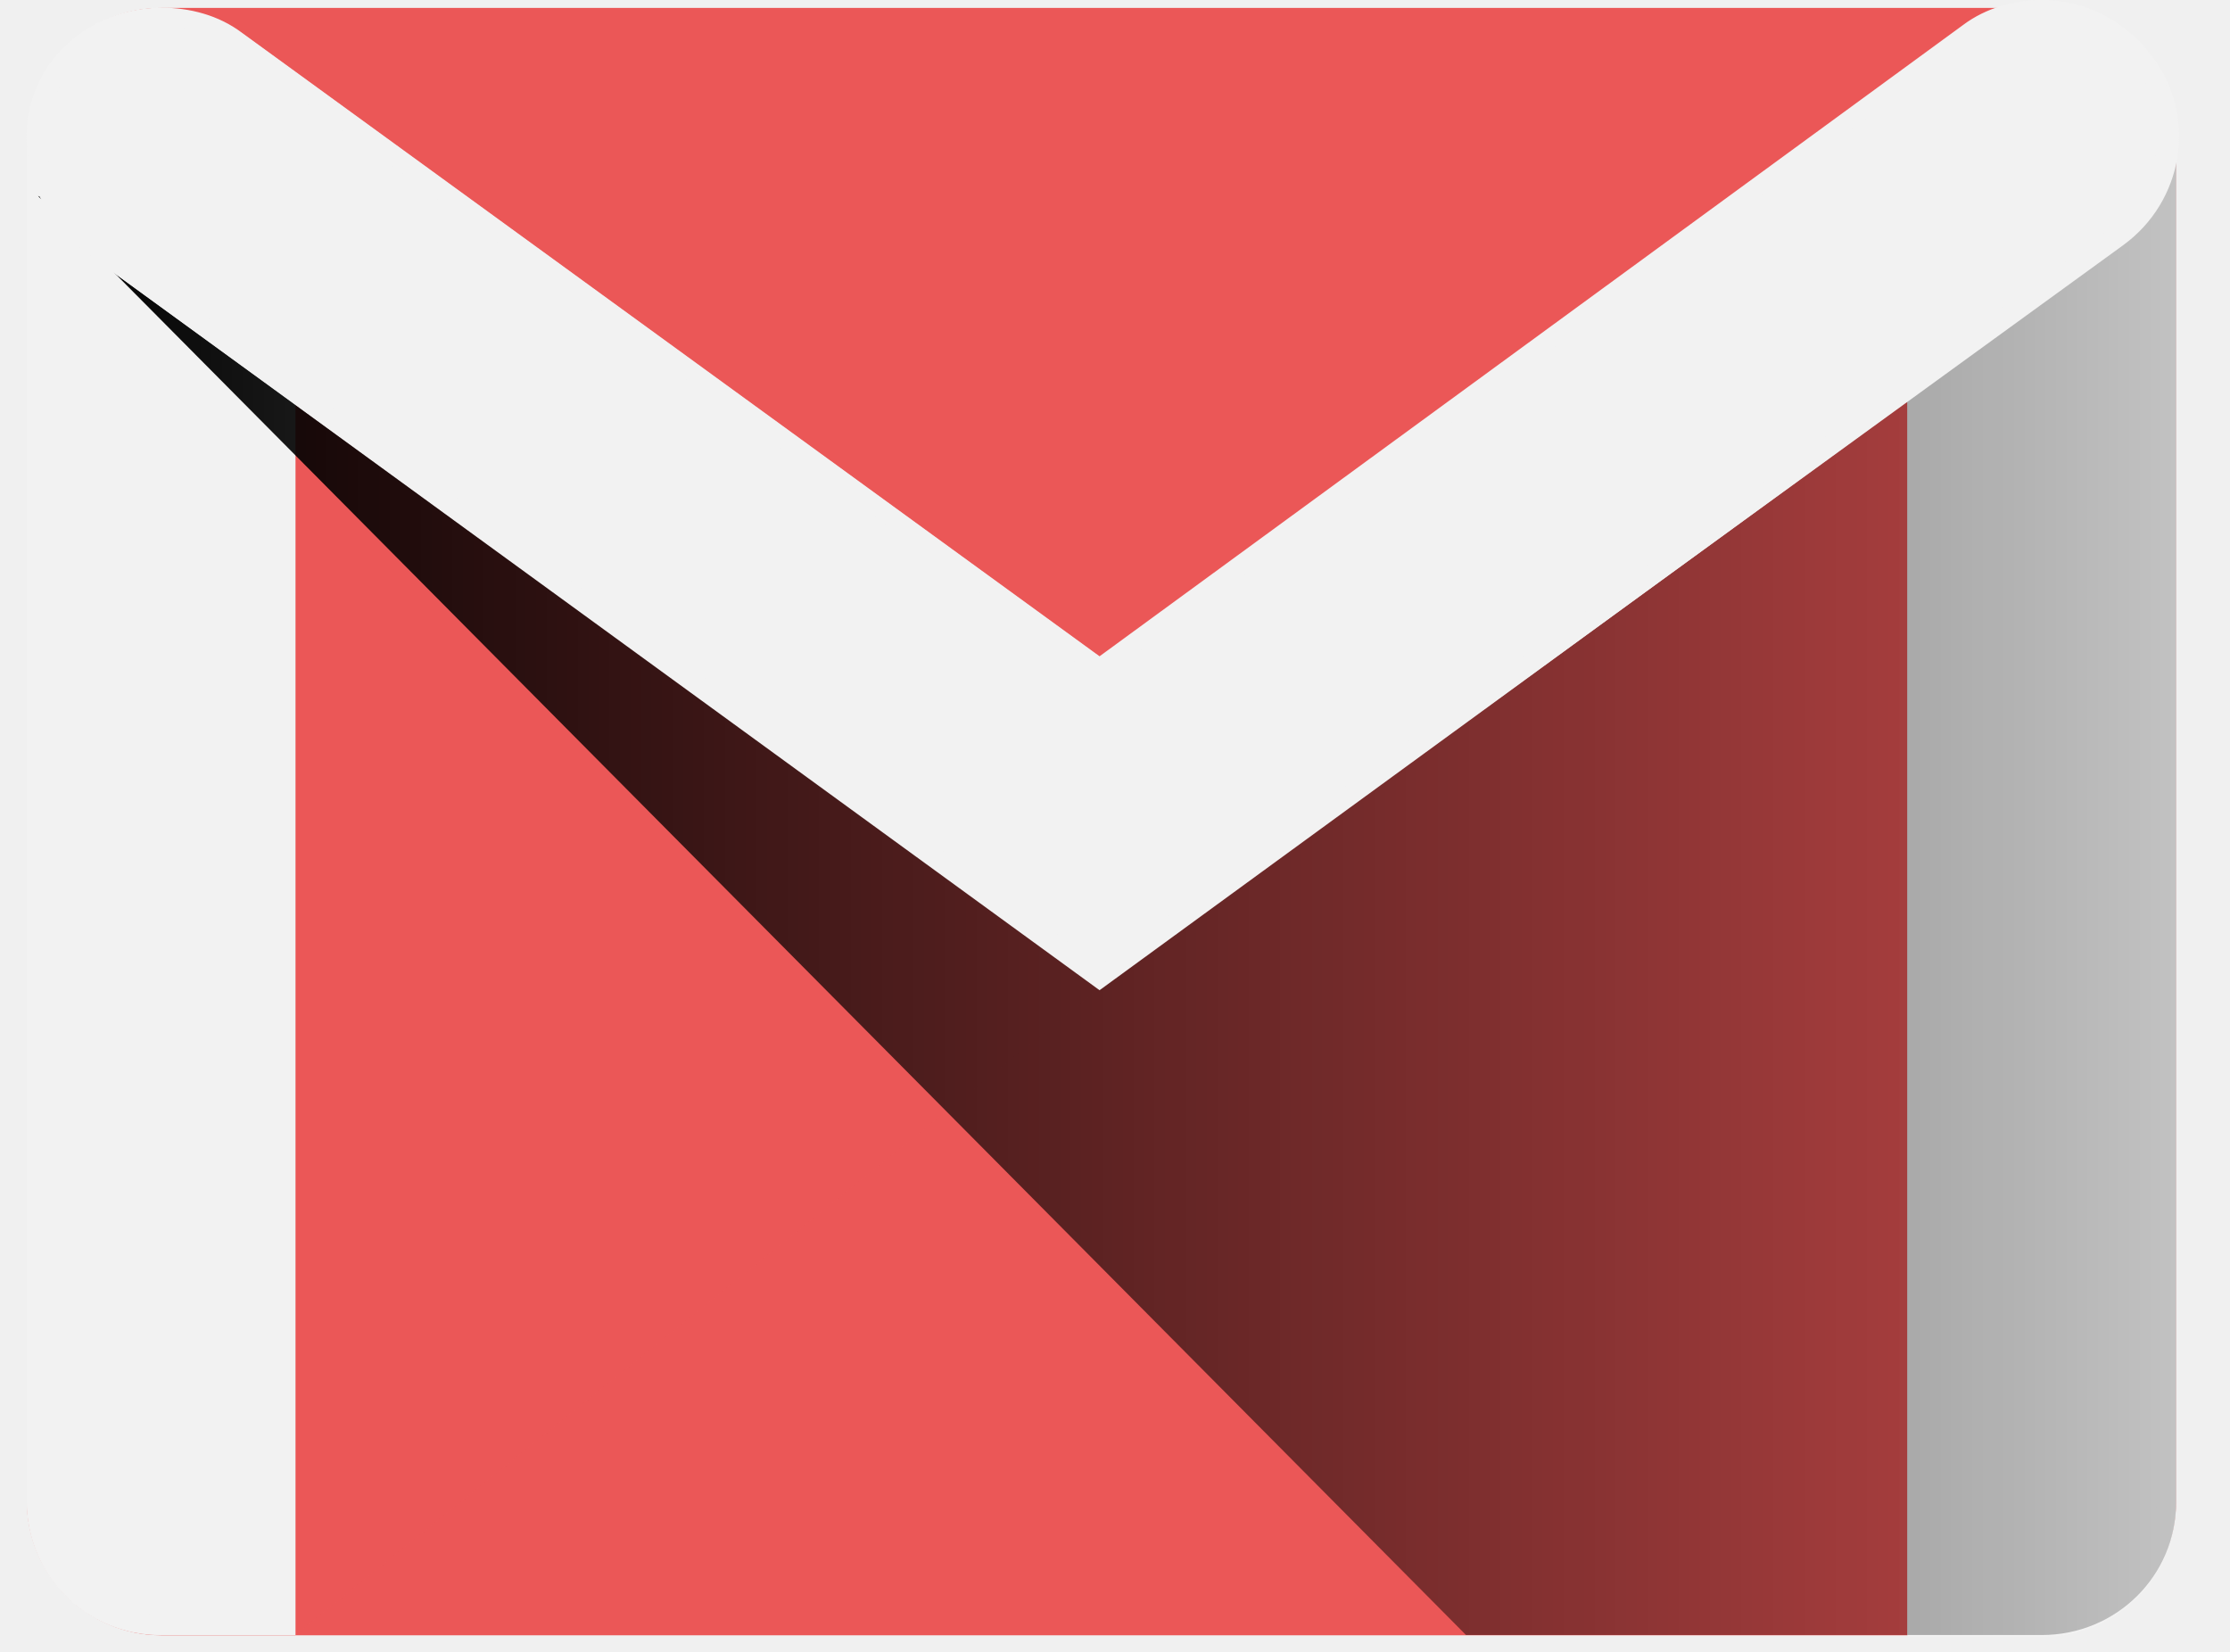
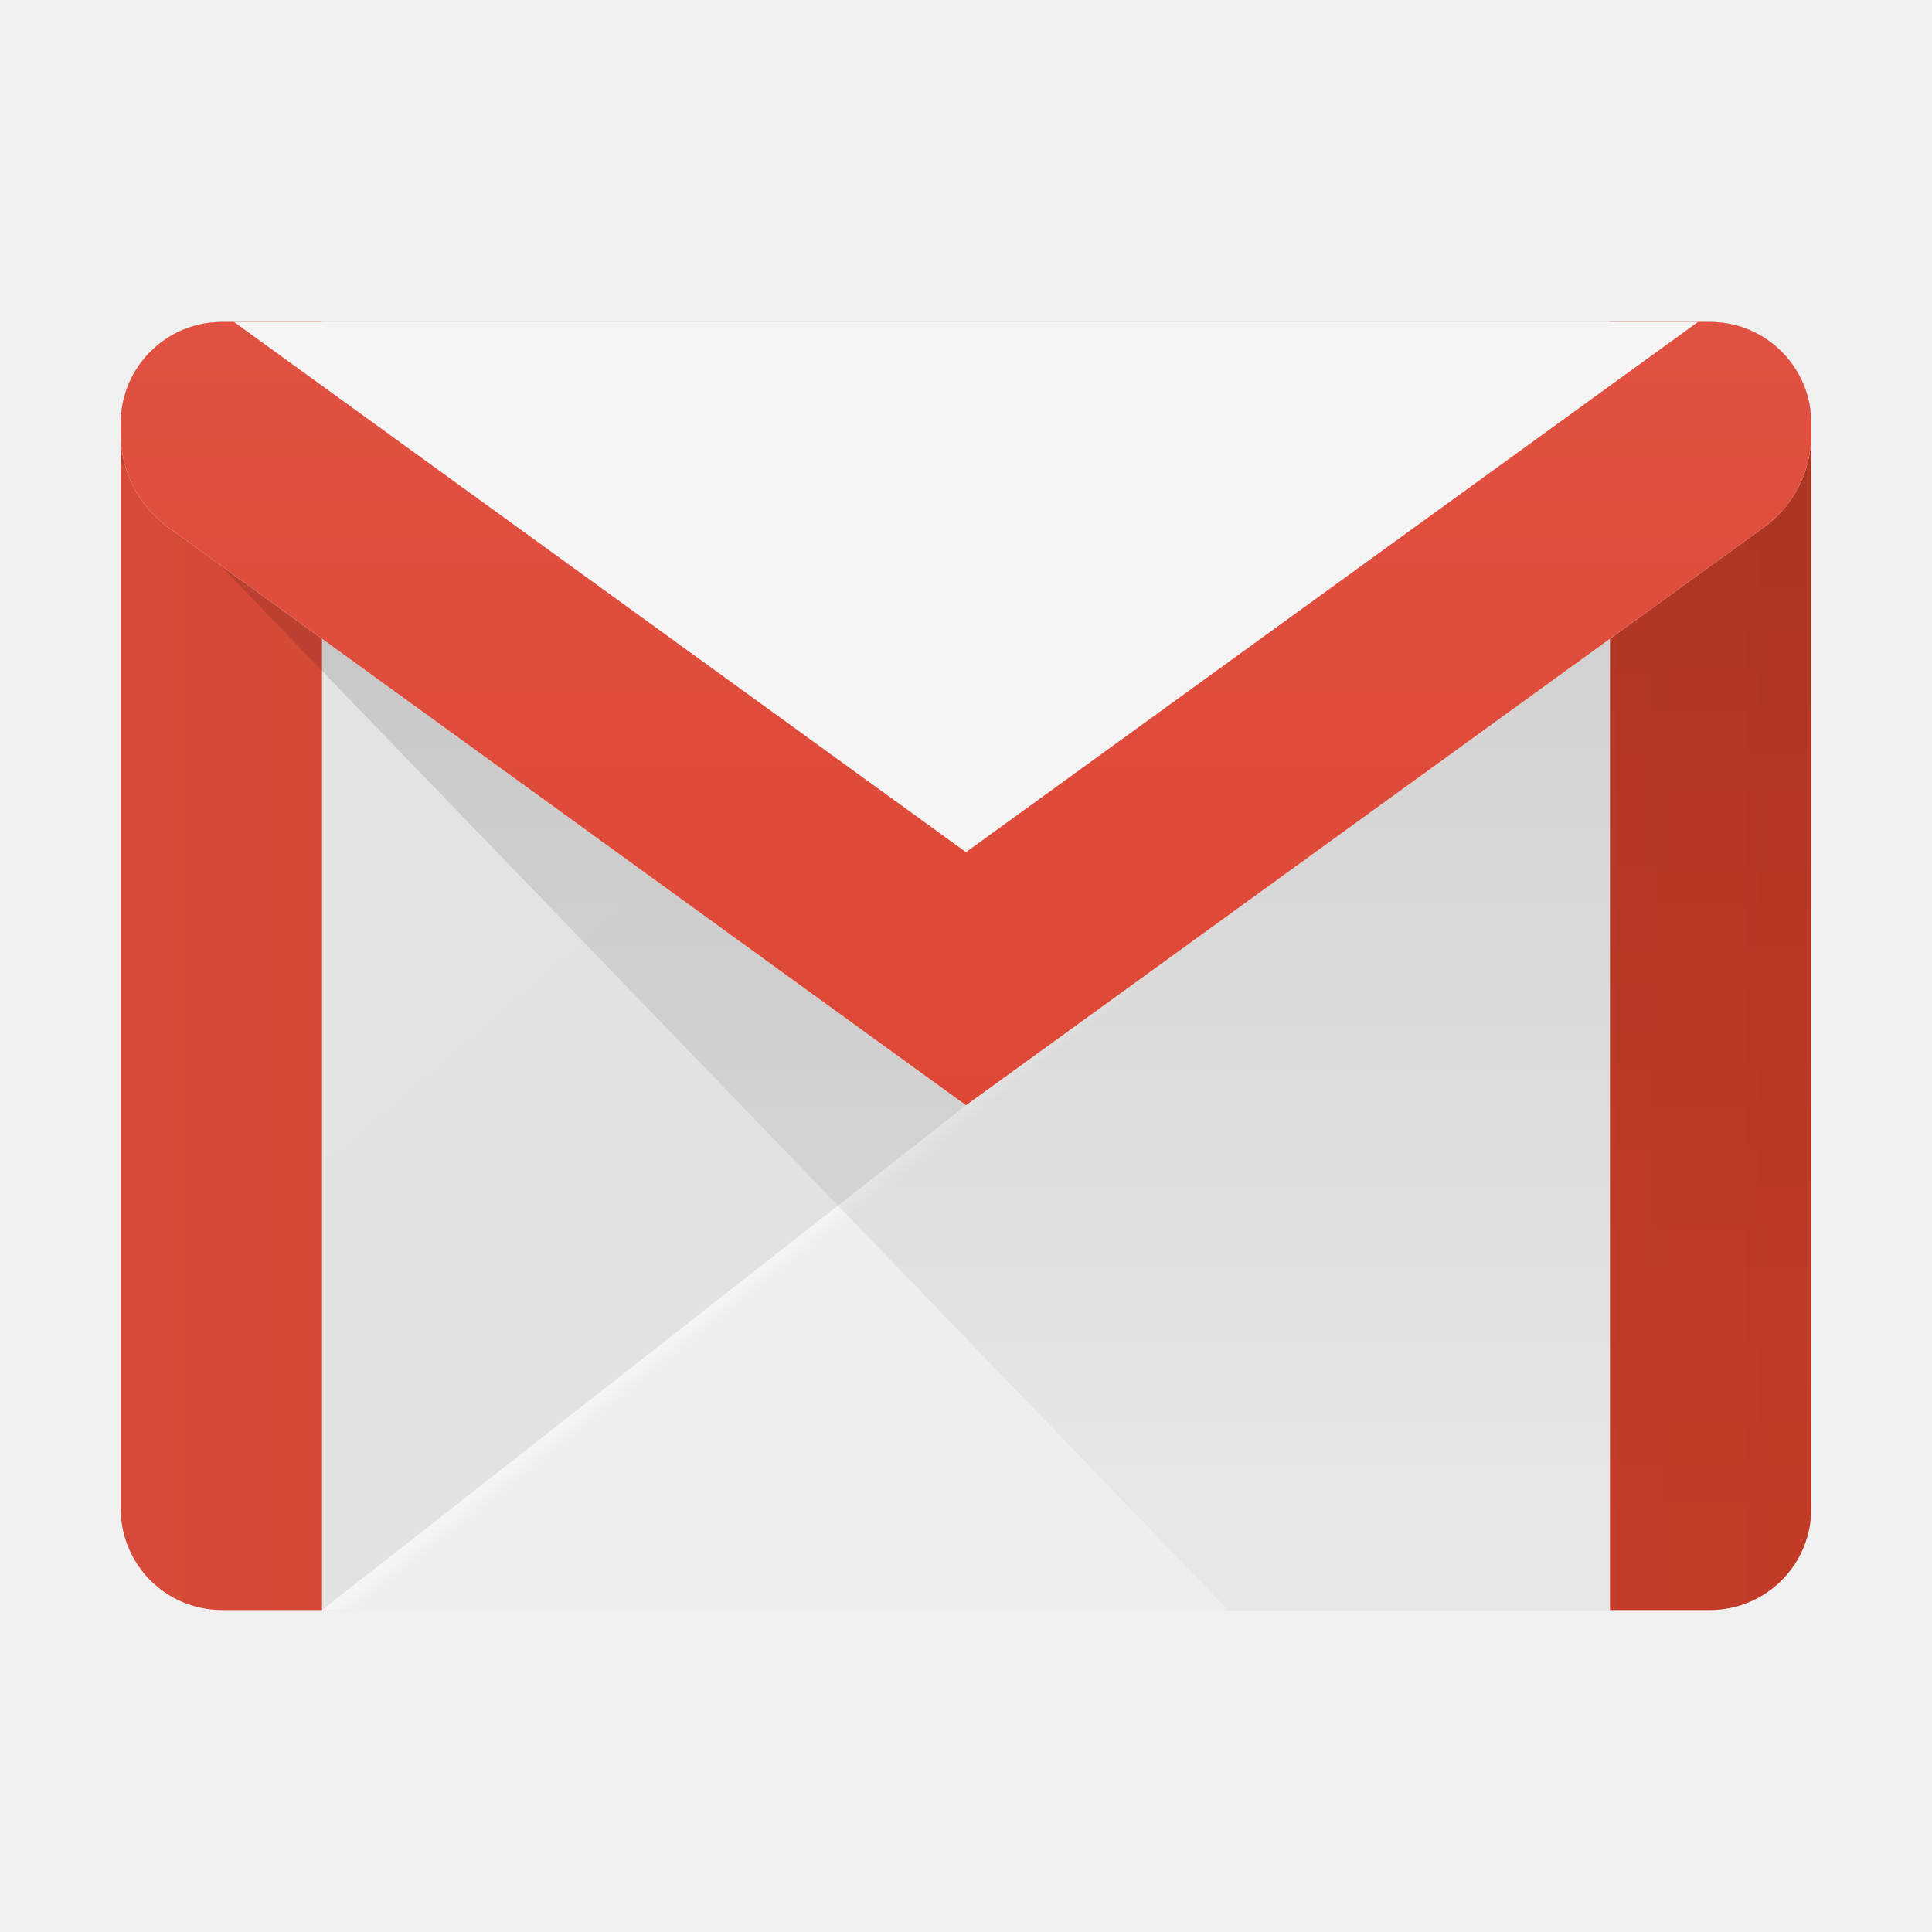
- <svg xmlns="http://www.w3.org/2000/svg" width="27" height="20" viewBox="0 0 27 20" fill="none">
-   <g clip-path="url(#clip0)">
-     <path d="M24.721 19.799H1.951C1.068 19.799 0.325 19.079 0.325 18.172V1.722C0.325 0.839 1.045 0.096 1.951 0.096H24.721C25.604 0.096 26.348 0.816 26.348 1.722V18.172C26.348 19.079 25.627 19.799 24.721 19.799Z" fill="#EB5757" />
-     <path opacity="0.1" d="M3.577 19.796L13.312 11.966L13.382 11.548L3.344 4.322L3.321 19.448L3.577 19.796V19.796Z" fill="#EB5757" />
-     <path d="M1.95 19.796C1.044 19.796 0.324 19.076 0.324 18.17V1.696C0.324 0.79 1.044 0.627 1.95 0.627C2.856 0.627 3.576 0.813 3.576 1.696V19.796H1.95Z" fill="#F2F2F2" />
-     <path d="M1.95 0.86C3.112 0.86 3.344 1.208 3.344 1.696V19.564H1.95C1.183 19.564 0.556 18.936 0.556 18.17V1.696C0.556 1.185 0.788 0.86 1.95 0.86ZM1.95 0.627C1.044 0.627 0.324 0.813 0.324 1.696V18.17C0.324 19.076 1.044 19.796 1.95 19.796H3.577V1.696C3.577 0.79 2.856 0.627 1.95 0.627V0.627Z" fill="#F2F2F2" />
-     <path d="M24.72 19.796H23.094V1.65C23.094 0.744 23.814 0.627 24.72 0.627C25.626 0.627 26.347 0.744 26.347 1.65V18.193C26.347 19.076 25.626 19.796 24.72 19.796Z" fill="#F2F2F2" />
-     <path d="M24.72 0.86C25.766 0.86 26.114 1.069 26.114 1.65V18.193C26.114 18.96 25.487 19.587 24.72 19.587H23.326V1.65C23.326 1.046 23.675 0.86 24.72 0.86ZM24.72 0.627C23.814 0.627 23.094 0.744 23.094 1.65V19.819H24.72C25.626 19.819 26.347 19.099 26.347 18.193V1.65C26.347 0.744 25.626 0.627 24.72 0.627Z" fill="#F2F2F2" />
-     <path d="M17.75 19.796L0.46 2.372L1.369 2.742L13.405 11.408L26.347 1.918V18.193C26.347 19.076 25.626 19.796 24.72 19.796H17.75Z" fill="url(#paint0_linear)" />
-     <path d="M13.314 11.966L1.022 3.044C0.302 2.51 0.093 1.488 0.627 0.767C1.162 0.047 2.207 -0.115 2.951 0.419L13.337 7.97L23.792 0.326C24.513 -0.209 25.535 -0.046 26.069 0.698C26.604 1.418 26.441 2.44 25.698 2.975L13.313 11.966L13.314 11.966Z" fill="#F2F2F2" />
-     <path d="M24.722 0.232C25.163 0.232 25.581 0.441 25.86 0.813C26.302 1.441 26.162 2.3 25.558 2.765L13.313 11.687L1.162 2.858C0.534 2.393 0.372 1.51 0.813 0.906C1.069 0.558 1.51 0.325 1.975 0.325C2.277 0.325 2.579 0.418 2.811 0.604L13.174 8.132L13.313 8.225L13.453 8.132L23.885 0.488C24.141 0.325 24.419 0.232 24.722 0.232V0.232ZM24.722 6.10352e-05C24.396 6.10352e-05 24.048 0.093 23.769 0.302L13.313 7.946L2.927 0.395C2.649 0.186 2.3 0.093 1.952 0.093C1.44 0.093 0.929 0.325 0.604 0.767C0.093 1.487 0.302 2.509 1.022 3.044L13.313 11.989L25.674 2.974C26.395 2.44 26.557 1.441 26.046 0.697C25.721 0.232 25.233 6.10352e-05 24.722 6.10352e-05Z" fill="#F2F2F2" />
-   </g>
-   <defs>
-     <linearGradient id="paint0_linear" x1="0.461" y1="10.857" x2="26.355" y2="10.857" gradientUnits="userSpaceOnUse">
-       <stop />
-       <stop offset="1" stop-opacity="0.2" />
-     </linearGradient>
-     <clipPath id="clip0">
-       <rect width="26.185" height="19.837" fill="white" transform="translate(0.294117)" />
-     </clipPath>
-   </defs>
+ <svg xmlns="http://www.w3.org/2000/svg" viewBox="0 0 48 48" width="48px" height="48px">
+   <linearGradient id="6769YB8EDCGhMGPdL9zwWa" x1="15.072" x2="24.111" y1="13.624" y2="24.129" gradientUnits="userSpaceOnUse">
+     <stop offset="0" stop-color="#e3e3e3" />
+     <stop offset="1" stop-color="#e2e2e2" />
+   </linearGradient>
+   <path fill="url(#6769YB8EDCGhMGPdL9zwWa)" d="M42.485,40H5.515C4.126,40,3,38.874,3,37.485V10.515C3,9.126,4.126,8,5.515,8h36.969 C43.874,8,45,9.126,45,10.515v26.969C45,38.874,43.874,40,42.485,40z" />
+   <linearGradient id="6769YB8EDCGhMGPdL9zwWb" x1="26.453" x2="36.17" y1="25.441" y2="37.643" gradientUnits="userSpaceOnUse">
+     <stop offset="0" stop-color="#f5f5f5" />
+     <stop offset=".03" stop-color="#eee" />
+     <stop offset="1" stop-color="#eee" />
+   </linearGradient>
+   <path fill="url(#6769YB8EDCGhMGPdL9zwWb)" d="M42.485,40H8l37-29v26.485C45,38.874,43.874,40,42.485,40z" />
+   <linearGradient id="6769YB8EDCGhMGPdL9zwWc" x1="3" x2="45" y1="24" y2="24" gradientUnits="userSpaceOnUse">
+     <stop offset="0" stop-color="#d74a39" />
+     <stop offset="1" stop-color="#c73d28" />
+   </linearGradient>
+   <path fill="url(#6769YB8EDCGhMGPdL9zwWc)" d="M5.515,8H8v32H5.515C4.126,40,3,38.874,3,37.485V10.515C3,9.126,4.126,8,5.515,8z M42.485,8 H40v32h2.485C43.874,40,45,38.874,45,37.485V10.515C45,9.126,43.874,8,42.485,8z" />
+   <linearGradient id="6769YB8EDCGhMGPdL9zwWd" x1="24" x2="24" y1="8" y2="38.181" gradientUnits="userSpaceOnUse">
+     <stop offset="0" stop-opacity=".15" />
+     <stop offset="1" stop-opacity=".03" />
+   </linearGradient>
+   <path fill="url(#6769YB8EDCGhMGPdL9zwWd)" d="M42.485,40H30.515L3,11.485v-0.969C3,9.126,4.126,8,5.515,8h36.969 C43.874,8,45,9.126,45,10.515v26.969C45,38.874,43.874,40,42.485,40z" />
+   <linearGradient id="6769YB8EDCGhMGPdL9zwWe" x1="3" x2="45" y1="17.73" y2="17.73" gradientUnits="userSpaceOnUse">
+     <stop offset="0" stop-color="#f5f5f5" />
+     <stop offset="1" stop-color="#f5f5f5" />
+   </linearGradient>
+   <path fill="url(#6769YB8EDCGhMGPdL9zwWe)" d="M43.822,13.101L24,27.459L4.178,13.101C3.438,12.565,3,11.707,3,10.793v-0.278 C3,9.126,4.126,8,5.515,8h36.969C43.874,8,45,9.126,45,10.515v0.278C45,11.707,44.562,12.565,43.822,13.101z" />
+   <linearGradient id="6769YB8EDCGhMGPdL9zwWf" x1="24" x2="24" y1="8.446" y2="27.811" gradientUnits="userSpaceOnUse">
+     <stop offset="0" stop-color="#e05141" />
+     <stop offset="1" stop-color="#de4735" />
+   </linearGradient>
+   <path fill="url(#6769YB8EDCGhMGPdL9zwWf)" d="M42.485,8h-0.3L24,21.172L5.815,8h-0.3C4.126,8,3,9.126,3,10.515v0.278 c0,0.914,0.438,1.772,1.178,2.308L24,27.459l19.822-14.358C44.562,12.565,45,11.707,45,10.793v-0.278C45,9.126,43.874,8,42.485,8z" />
</svg>
